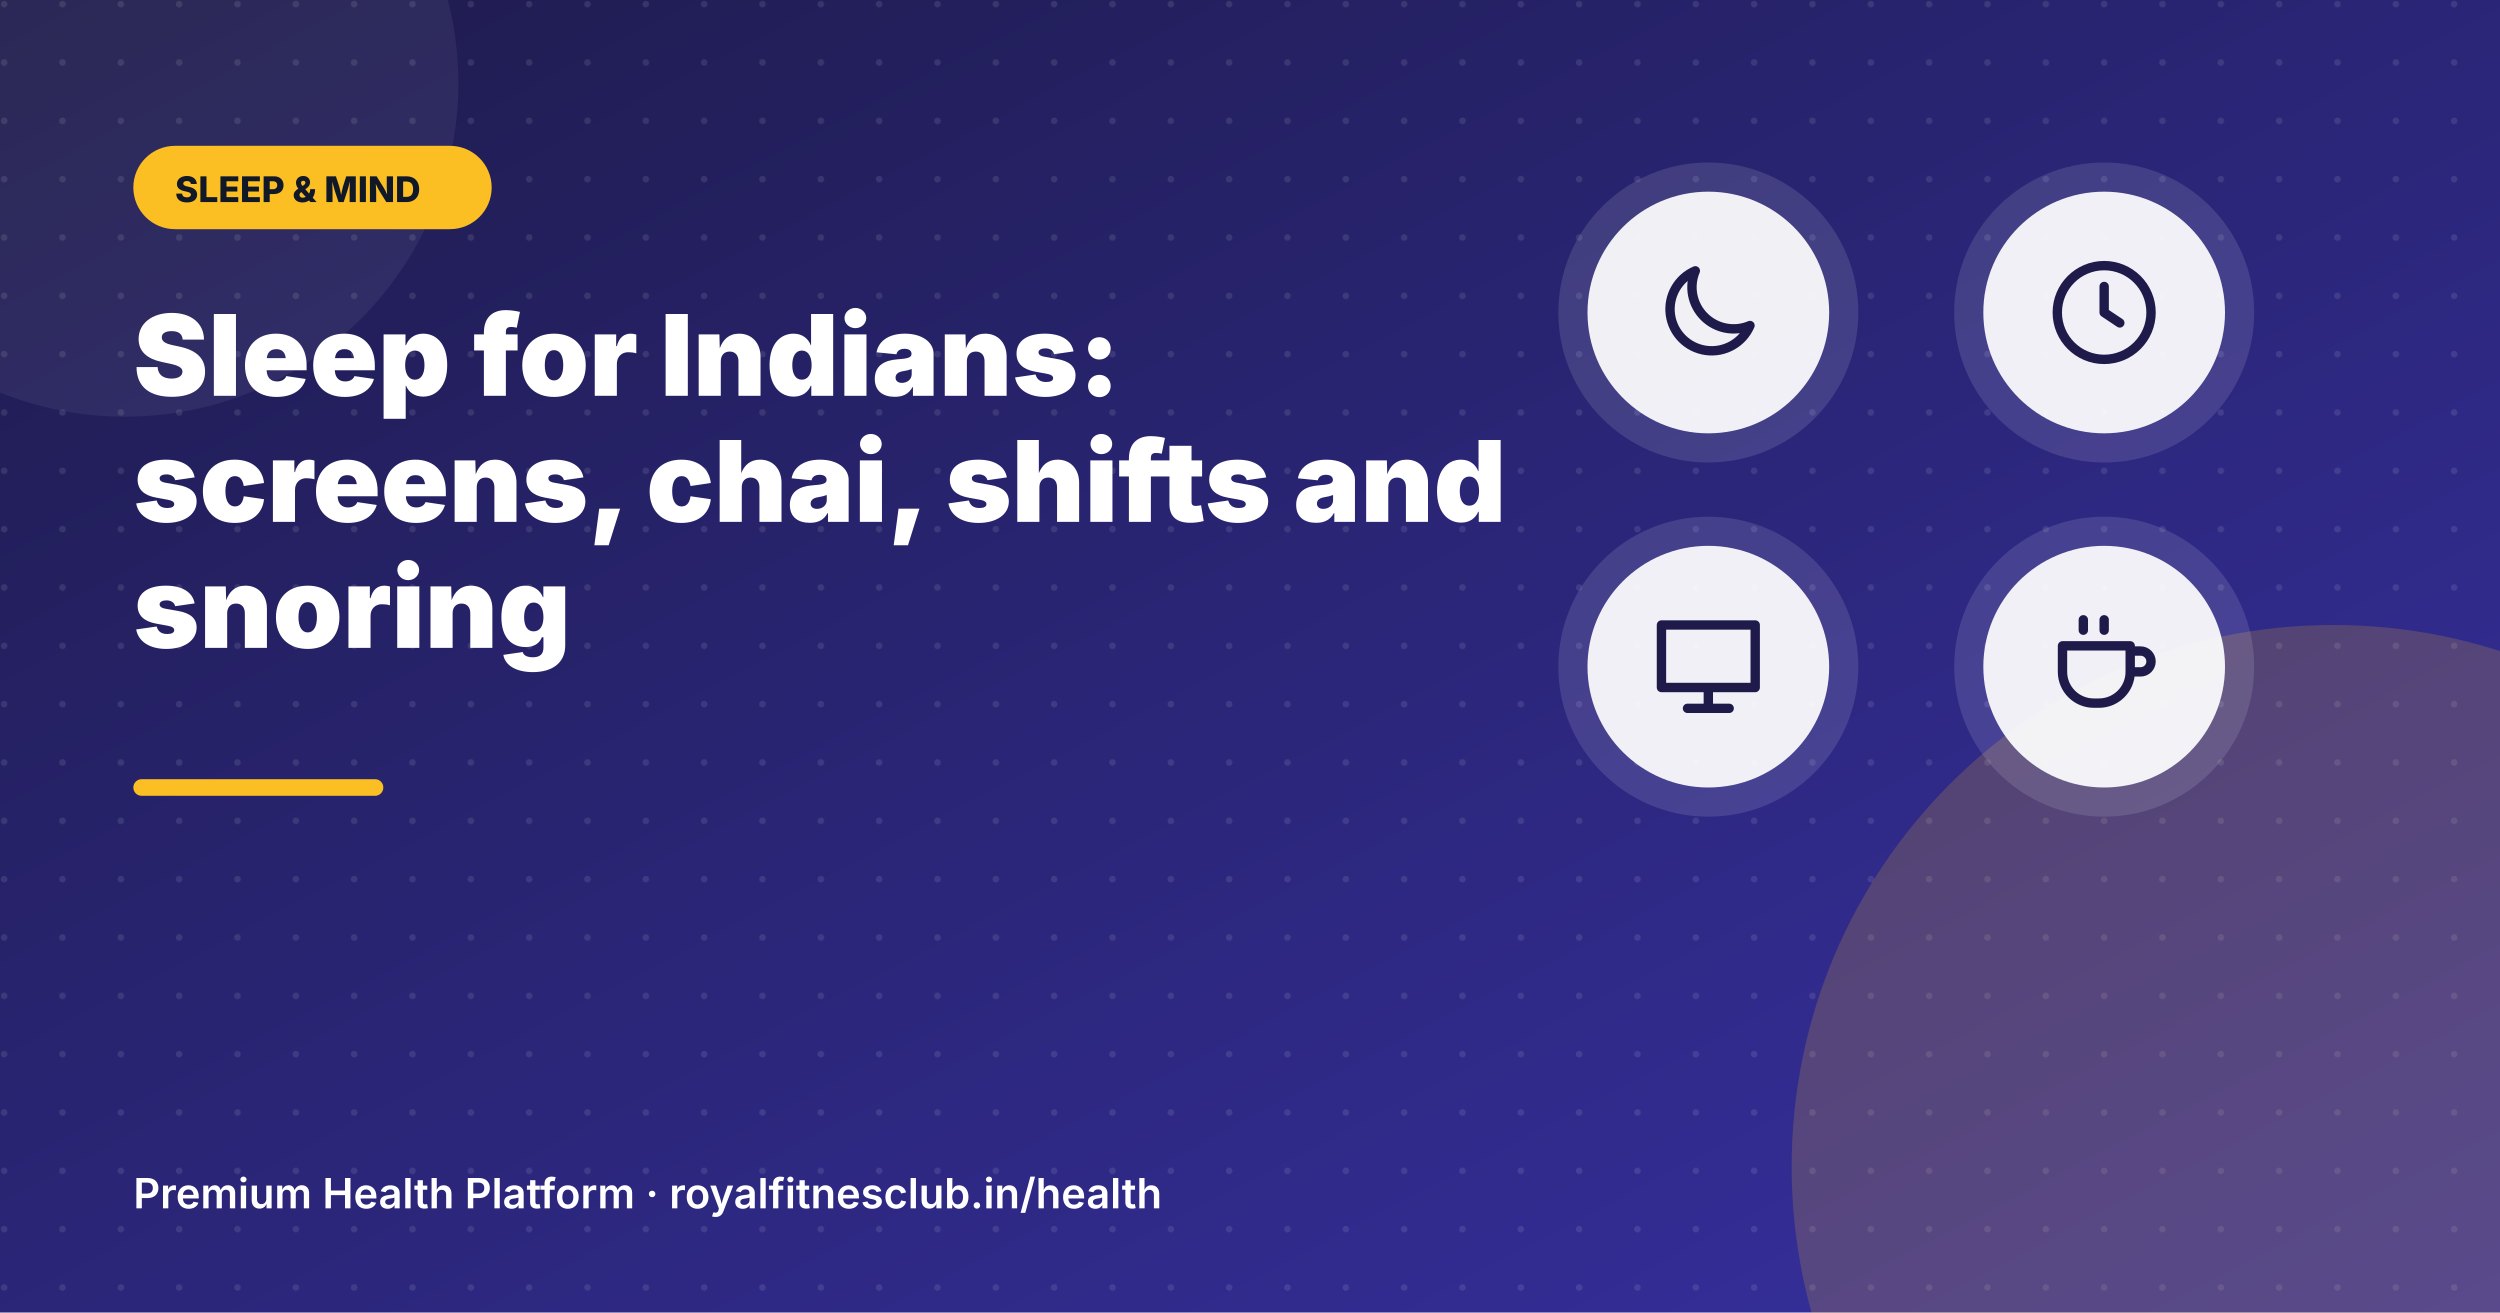
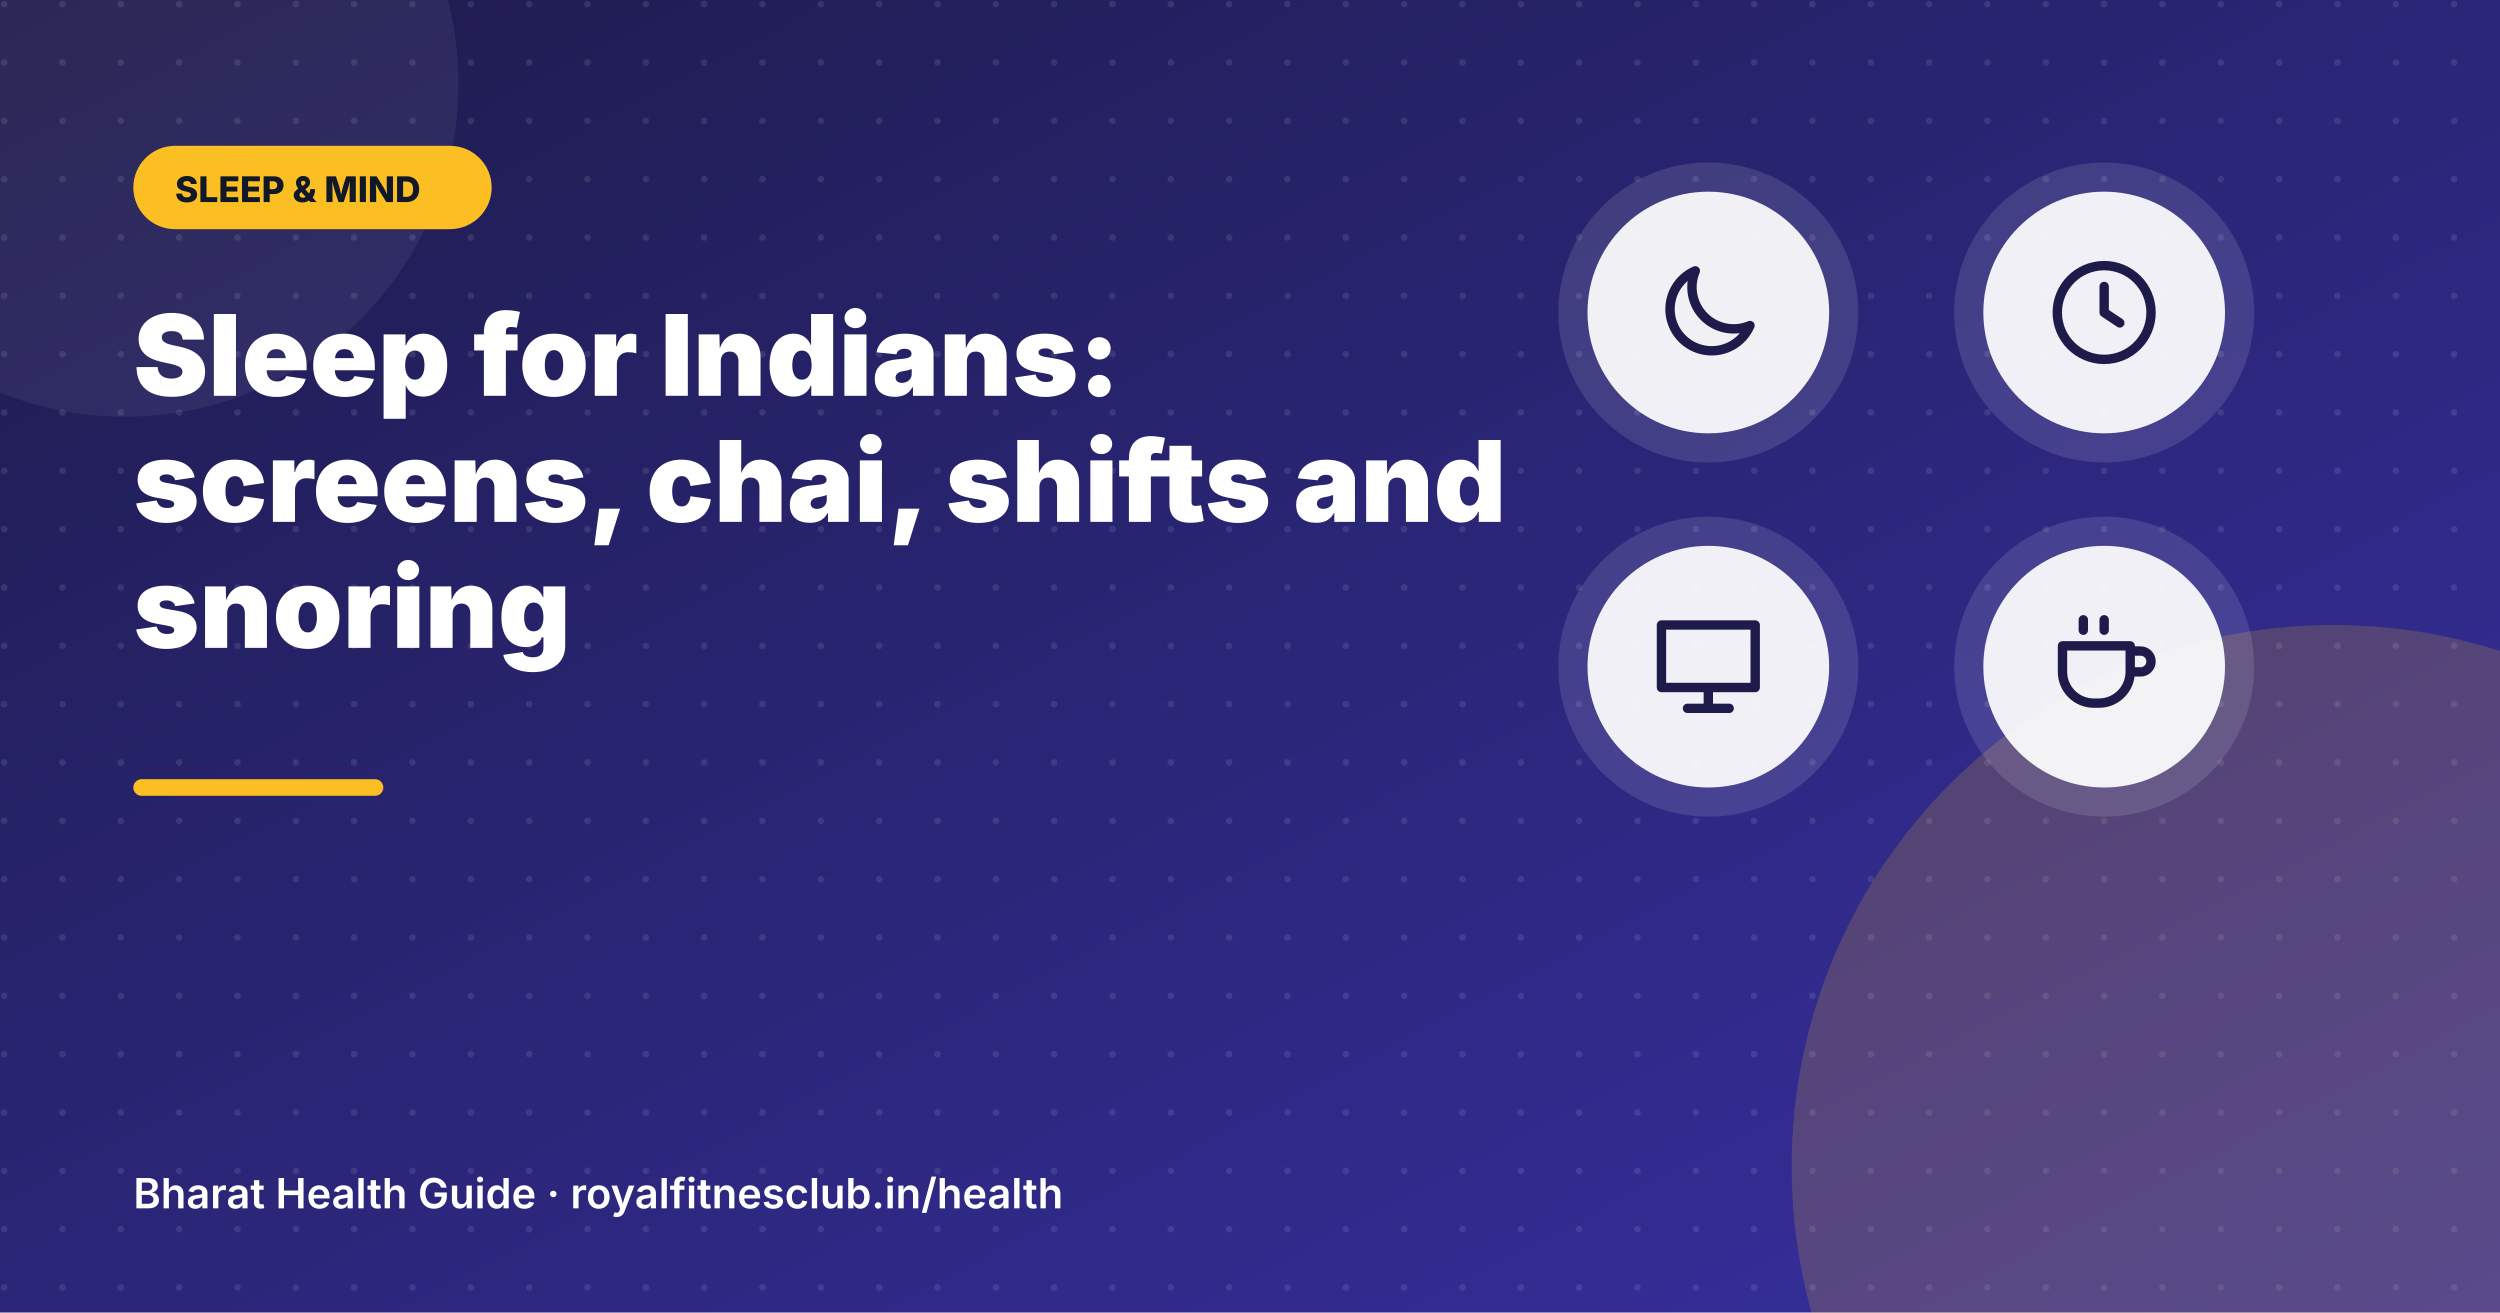
<svg xmlns="http://www.w3.org/2000/svg" width="1200" height="630" viewBox="0 0 1200 630" role="img">
  <defs>
    <linearGradient id="g" x1="0" y1="0" x2="1" y2="1">
      <stop offset="0" stop-color="#1e1b4b" />
      <stop offset="1" stop-color="#3730a3" />
    </linearGradient>
    <pattern id="p" width="28" height="28" patternUnits="userSpaceOnUse">
      <circle cx="2" cy="2" r="1.6" fill="#ffffff" fill-opacity="0.10" />
    </pattern>
  </defs>
  <rect width="1200" height="630" fill="url(#g)" />
  <rect width="1200" height="630" fill="url(#p)" />
  <circle cx="1120" cy="560" r="260" fill="#fbbf24" fill-opacity="0.18" />
  <circle cx="60" cy="40" r="160" fill="#ffffff" fill-opacity="0.06" />
  <rect x="64" y="70" width="172" height="40" rx="20" fill="#fbbf24" />
  <text x="84" y="97" font-family="Inter, 'Noto Sans Devanagari', 'Segoe UI', Arial, sans-serif" font-size="17" font-weight="800" fill="#111827" text-anchor="start">SLEEP &amp; MIND</text>
  <text x="64" y="190" font-family="Inter, 'Noto Sans Devanagari', 'Segoe UI', Arial, sans-serif" font-size="54" font-weight="900" fill="#ffffff" text-anchor="start">Sleep for Indians:</text>
  <text x="64" y="250.48" font-family="Inter, 'Noto Sans Devanagari', 'Segoe UI', Arial, sans-serif" font-size="54" font-weight="900" fill="#ffffff" text-anchor="start">screens, chai, shifts and</text>
  <text x="64" y="310.96" font-family="Inter, 'Noto Sans Devanagari', 'Segoe UI', Arial, sans-serif" font-size="54" font-weight="900" fill="#ffffff" text-anchor="start">snoring</text>
  <rect x="64" y="374" width="120" height="8" rx="4" fill="#fbbf24" />
-   <text x="64" y="580" font-family="Inter, 'Noto Sans Devanagari', 'Segoe UI', Arial, sans-serif" font-size="20" font-weight="600" fill="#ffffff" text-anchor="start">Premium Health Platform · royalfitnesclub.in/health</text>
+   <text x="64" y="580" font-family="Inter, 'Noto Sans Devanagari', 'Segoe UI', Arial, sans-serif" font-size="20" font-weight="600" fill="#ffffff" text-anchor="start">Bharat Health Guide · royalfitnesclub.in/health</text>
  <circle cx="820" cy="150" r="72" fill="#ffffff" fill-opacity="0.12" />
  <circle cx="820" cy="150" r="58" fill="#ffffff" fill-opacity="0.92" />
  <g transform="translate(790 120) scale(2.5)" fill="none" stroke="#1e1b4b" stroke-width="1.8" stroke-linecap="round" stroke-linejoin="round">
    <path d="M20 14.5A8 8 0 019.5 4 8 8 0 1020 14.5z" />
  </g>
  <circle cx="1010" cy="150" r="72" fill="#ffffff" fill-opacity="0.12" />
  <circle cx="1010" cy="150" r="58" fill="#ffffff" fill-opacity="0.92" />
  <g transform="translate(980 120) scale(2.5)" fill="none" stroke="#1e1b4b" stroke-width="1.8" stroke-linecap="round" stroke-linejoin="round">
    <path d="M12 3a9 9 0 100 18 9 9 0 000-18zM12 7v5l3 2" />
  </g>
  <circle cx="820" cy="320" r="72" fill="#ffffff" fill-opacity="0.12" />
  <circle cx="820" cy="320" r="58" fill="#ffffff" fill-opacity="0.92" />
  <g transform="translate(790 290) scale(2.5)" fill="none" stroke="#1e1b4b" stroke-width="1.8" stroke-linecap="round" stroke-linejoin="round">
    <path d="M3 4h18v12H3zM8 20h8M12 16v4" />
  </g>
  <circle cx="1010" cy="320" r="72" fill="#ffffff" fill-opacity="0.12" />
  <circle cx="1010" cy="320" r="58" fill="#ffffff" fill-opacity="0.92" />
  <g transform="translate(980 290) scale(2.5)" fill="none" stroke="#1e1b4b" stroke-width="1.8" stroke-linecap="round" stroke-linejoin="round">
    <path d="M4 8h13v5a6 6 0 01-6 6H10a6 6 0 01-6-6V8zM17 9h2a2 2 0 010 4h-2M8 3v2M12 3v2" />
  </g>
</svg>
